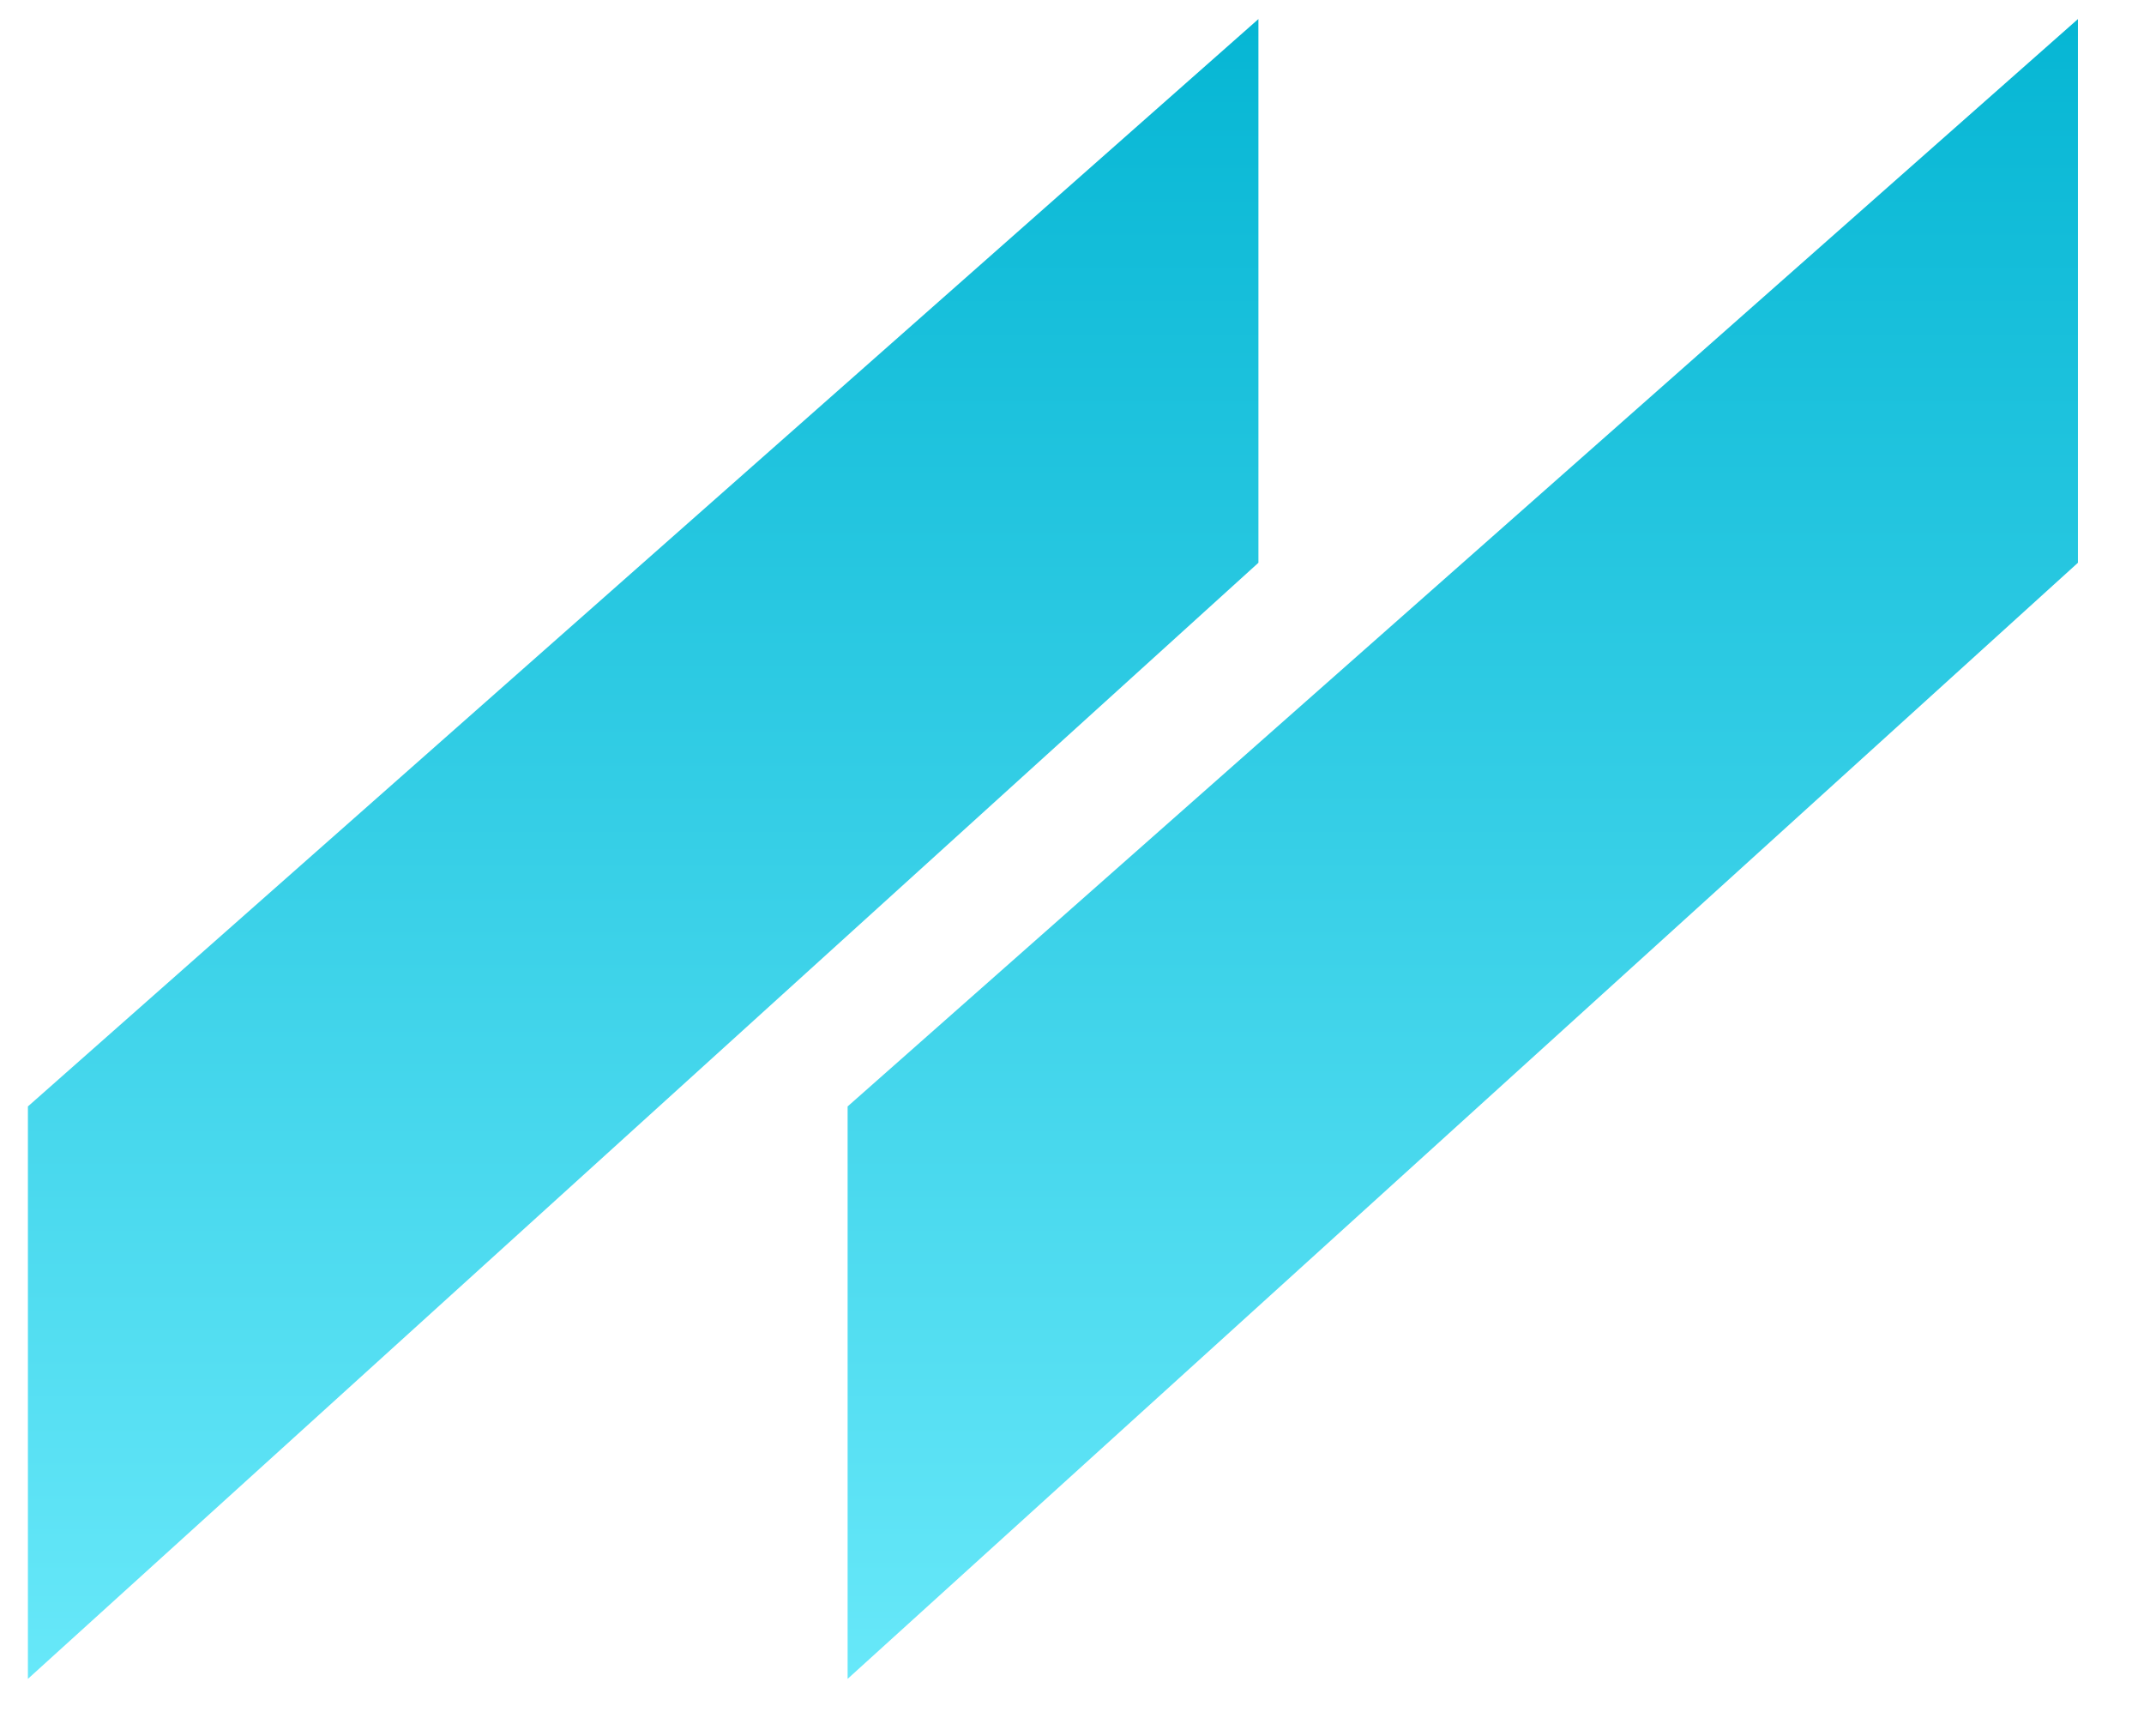
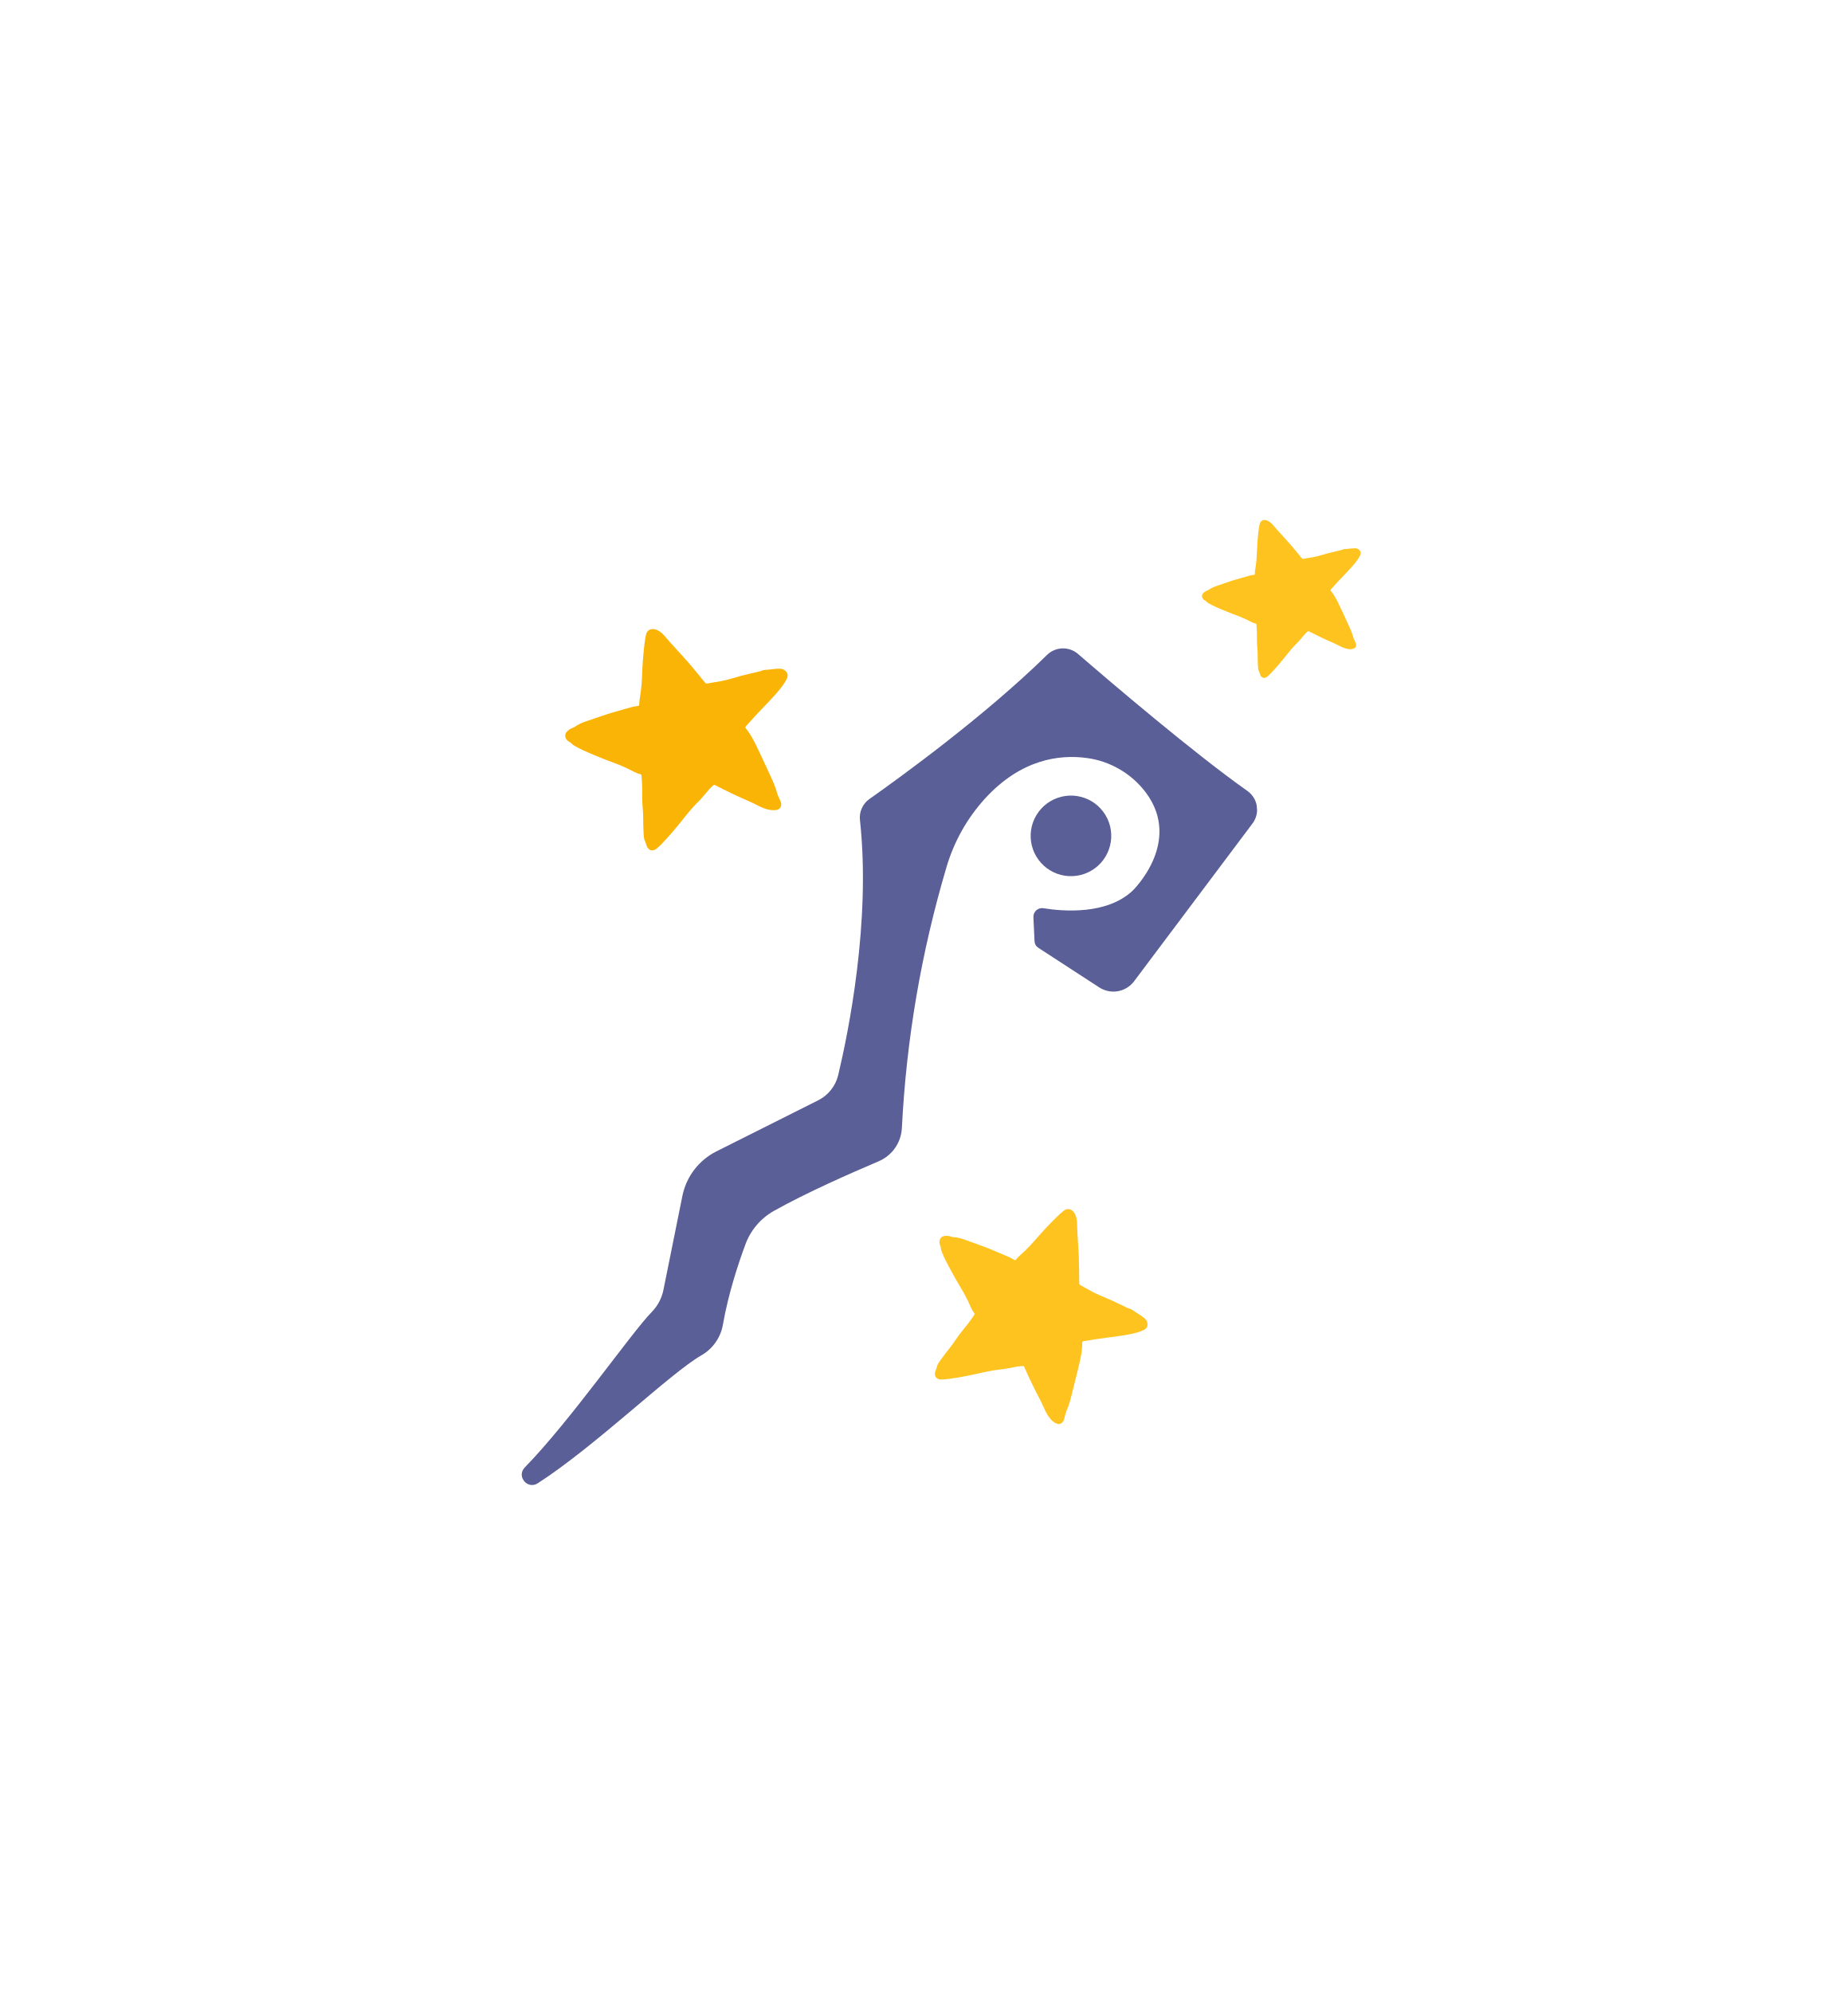
- <svg xmlns="http://www.w3.org/2000/svg" xmlns:xlink="http://www.w3.org/1999/xlink" version="1.1" preserveAspectRatio="xMidYMid meet" viewBox="344.564 330.278 111.737 91.218" width="53.87" height="43.61">
+ <svg xmlns="http://www.w3.org/2000/svg" width="51" zoomAndPan="magnify" viewBox="0 0 375 375" height="55" preserveAspectRatio="xMidYMid meet" version="1.0">
  <defs>
-     <path d="M453.3 331.28L453.3 359.85L388.64 418.5L388.64 388.42L453.3 331.28Z" id="aFZf6T5ED" />
-     <linearGradient id="gradientb2ThqnP5Op" gradientUnits="userSpaceOnUse" x1="420.97" y1="331.28" x2="420.97" y2="418.5">
-       <stop style="stop-color: #06b6d4;stop-opacity: 1" offset="0%" />
-       <stop style="stop-color: #67e8f9;stop-opacity: 1" offset="100%" />
-     </linearGradient>
-     <path d="M410.23 331.28L410.23 359.85L345.56 418.5L345.56 388.42L410.23 331.28Z" id="a9fehgwfM" />
-     <linearGradient id="gradientk1wNV9Ostb" gradientUnits="userSpaceOnUse" x1="377.89" y1="331.28" x2="377.89" y2="418.5">
-       <stop style="stop-color: #06b6d4;stop-opacity: 1" offset="0%" />
-       <stop style="stop-color: #67e8f9;stop-opacity: 1" offset="100%" />
-     </linearGradient>
+     <clipPath id="101a7ce7d3">
+       <path d="M 114 113 L 160 113 L 160 158 L 114 158 Z M 114 113 " clip-rule="nonzero" />
+     </clipPath>
+     <clipPath id="18d88c75d1">
+       <path d="M 109.734 120.062 L 154.609 105.273 L 168.223 146.586 L 123.348 161.375 Z M 109.734 120.062 " clip-rule="nonzero" />
+     </clipPath>
+     <clipPath id="63196dfc68">
+       <path d="M 109.734 120.062 L 154.609 105.273 L 168.223 146.586 L 123.348 161.375 Z M 109.734 120.062 " clip-rule="nonzero" />
+     </clipPath>
+     <clipPath id="6e2900dbfd">
+       <path d="M 244 90 L 277 90 L 277 123 L 244 123 Z M 244 90 " clip-rule="nonzero" />
+     </clipPath>
+     <clipPath id="48403fba67">
+       <path d="M 240.43 95.898 L 272.484 85.336 L 282.109 114.539 L 250.055 125.105 Z M 240.43 95.898 " clip-rule="nonzero" />
+     </clipPath>
+     <clipPath id="507ac97657">
+       <path d="M 240.43 95.898 L 272.484 85.336 L 282.109 114.539 L 250.055 125.105 Z M 240.43 95.898 " clip-rule="nonzero" />
+     </clipPath>
+     <clipPath id="456dee869f">
+       <path d="M 189 230 L 233 230 L 233 275 L 189 275 Z M 189 230 " clip-rule="nonzero" />
+     </clipPath>
+     <clipPath id="e3f3bc7b6f">
+       <path d="M 196.078 222.512 L 238.91 238.594 L 224.145 277.914 L 181.312 261.832 Z M 196.078 222.512 " clip-rule="nonzero" />
+     </clipPath>
+     <clipPath id="700ff487bd">
+       <path d="M 196.078 222.512 L 238.91 238.594 L 224.145 277.914 L 181.312 261.832 Z M 196.078 222.512 " clip-rule="nonzero" />
+     </clipPath>
+     <clipPath id="7ea4f77118">
+       <path d="M 105 116 L 256 116 L 256 287 L 105 287 Z M 105 116 " clip-rule="nonzero" />
+     </clipPath>
+     <clipPath id="3a6858e150">
+       <path d="M 91.426 126.918 L 252.105 113.355 L 265.668 274.031 L 104.992 287.598 Z M 91.426 126.918 " clip-rule="nonzero" />
+     </clipPath>
+     <clipPath id="7097315009">
+       <path d="M 91.426 126.918 L 252.105 113.355 L 265.668 274.031 L 104.992 287.598 Z M 91.426 126.918 " clip-rule="nonzero" />
+     </clipPath>
+     <clipPath id="2a6b535d5e">
+       <path d="M 209 146 L 226 146 L 226 164 L 209 164 Z M 209 146 " clip-rule="nonzero" />
+     </clipPath>
+     <clipPath id="bea6b6db2e">
+       <path d="M 91.426 126.918 L 252.105 113.355 L 265.668 274.031 L 104.992 287.598 Z M 91.426 126.918 " clip-rule="nonzero" />
+     </clipPath>
+     <clipPath id="df877c98b9">
+       <path d="M 91.426 126.918 L 252.105 113.355 L 265.668 274.031 L 104.992 287.598 Z M 91.426 126.918 " clip-rule="nonzero" />
+     </clipPath>
  </defs>
-   <g>
-     <g>
-       <use xlink:href="#aFZf6T5ED" opacity="1" fill="url(#gradientb2ThqnP5Op)" />
+   <g clip-path="url(#101a7ce7d3)">
+     <g clip-path="url(#18d88c75d1)">
+       <g clip-path="url(#63196dfc68)">
+         <path fill="#fab406" d="M 130.824 155.828 C 130.652 155.199 130.652 154.621 130.629 154.051 C 130.527 152.453 130.629 150.855 130.461 149.27 C 130.328 147.93 130.363 146.605 130.359 145.27 C 130.363 144.453 130.27 143.633 130.223 142.809 C 130.223 142.621 130.148 142.504 129.969 142.469 C 129.008 142.242 128.188 141.695 127.309 141.285 C 126.066 140.703 124.789 140.203 123.5 139.738 C 122.266 139.297 121.074 138.766 119.859 138.27 C 118.871 137.848 117.887 137.414 116.945 136.887 C 116.582 136.688 116.223 136.488 115.949 136.164 C 115.836 136.035 115.672 135.969 115.527 135.887 C 114.922 135.555 114.613 134.867 114.789 134.289 C 114.844 134.102 114.965 133.957 115.086 133.824 C 115.418 133.477 115.816 133.203 116.273 133.055 C 116.41 133.008 116.535 132.953 116.648 132.871 C 117.336 132.371 118.09 132.039 118.898 131.762 C 120 131.375 121.105 131 122.215 130.633 C 122.91 130.406 123.594 130.156 124.297 129.961 C 125.594 129.582 126.879 129.215 128.18 128.859 C 128.637 128.73 129.109 128.668 129.582 128.598 C 129.695 128.57 129.754 128.539 129.75 128.422 C 129.758 127.512 129.973 126.621 130.078 125.727 C 130.211 124.652 130.305 123.57 130.336 122.484 C 130.406 120.332 130.566 118.199 130.82 116.059 C 130.883 115.492 130.992 114.938 131.09 114.371 C 131.332 112.945 132.477 112.77 133.445 113.23 C 134.051 113.527 134.539 113.957 134.969 114.477 C 136.484 116.273 138.125 117.953 139.664 119.719 C 140.84 121.066 141.953 122.473 143.098 123.859 C 143.238 124.035 143.367 124.102 143.621 124.051 C 144.543 123.867 145.48 123.734 146.406 123.57 C 146.918 123.473 147.43 123.34 147.934 123.211 C 148.832 122.961 149.723 122.691 150.625 122.453 C 151.617 122.199 152.625 121.984 153.617 121.738 C 153.957 121.652 154.309 121.605 154.637 121.453 C 155.043 121.258 155.496 121.297 155.93 121.25 C 156.703 121.16 157.484 121.055 158.277 121.055 C 158.727 121.059 159.137 121.188 159.473 121.523 C 159.891 121.93 160.004 122.426 159.77 122.965 C 159.48 123.625 159.07 124.223 158.633 124.793 C 157.031 126.891 155.094 128.691 153.312 130.637 C 152.676 131.332 152.051 132.047 151.414 132.738 C 151.277 132.891 151.25 132.996 151.391 133.164 C 152.402 134.375 153.094 135.793 153.773 137.199 C 154.625 139 155.48 140.812 156.309 142.633 C 156.848 143.801 157.395 144.969 157.727 146.219 C 157.871 146.773 158.133 147.277 158.375 147.793 C 158.691 148.469 158.648 149.051 158.223 149.449 C 157.996 149.656 157.723 149.73 157.426 149.758 C 156.59 149.844 155.82 149.66 155.043 149.375 C 154.074 149.02 153.203 148.457 152.254 148.059 C 149.859 147.027 147.5 145.902 145.18 144.703 C 145.023 144.625 144.906 144.629 144.777 144.742 C 144.496 145 144.211 145.246 143.953 145.543 C 143.184 146.438 142.461 147.359 141.617 148.184 C 140.414 149.371 139.363 150.699 138.309 152.027 C 137.055 153.598 135.75 155.129 134.359 156.582 C 134.023 156.926 133.676 157.266 133.293 157.57 C 132.527 158.191 131.695 158.004 131.305 157.102 C 131.145 156.648 131.027 156.188 130.824 155.828 Z M 130.824 155.828 " fill-opacity="1" fill-rule="nonzero" />
+       </g>
    </g>
-     <g>
-       <use xlink:href="#a9fehgwfM" opacity="1" fill="url(#gradientk1wNV9Ostb)" />
+   </g>
+   <g clip-path="url(#6e2900dbfd)">
+     <g clip-path="url(#48403fba67)">
+       <g clip-path="url(#507ac97657)">
+         <path fill="#ffc31f" d="M 255.48 121.418 C 255.359 120.969 255.355 120.555 255.34 120.148 C 255.27 119.008 255.34 117.871 255.223 116.738 C 255.125 115.781 255.152 114.836 255.148 113.883 C 255.152 113.301 255.086 112.715 255.051 112.129 C 255.051 111.992 254.996 111.91 254.871 111.883 C 254.184 111.723 253.602 111.332 252.973 111.043 C 252.086 110.625 251.176 110.266 250.254 109.938 C 249.375 109.621 248.523 109.242 247.656 108.887 C 246.949 108.59 246.25 108.281 245.578 107.902 C 245.32 107.758 245.062 107.617 244.867 107.387 C 244.785 107.293 244.672 107.246 244.566 107.188 C 244.133 106.953 243.914 106.461 244.039 106.047 C 244.078 105.914 244.164 105.812 244.25 105.715 C 244.488 105.469 244.77 105.273 245.098 105.168 C 245.195 105.133 245.285 105.098 245.367 105.035 C 245.855 104.68 246.395 104.445 246.973 104.246 C 247.758 103.969 248.547 103.703 249.336 103.441 C 249.832 103.277 250.32 103.098 250.824 102.961 C 251.746 102.688 252.664 102.43 253.594 102.172 C 253.918 102.082 254.258 102.039 254.594 101.988 C 254.672 101.969 254.715 101.945 254.715 101.863 C 254.719 101.211 254.871 100.578 254.949 99.938 C 255.043 99.172 255.109 98.402 255.133 97.625 C 255.184 96.09 255.297 94.566 255.477 93.039 C 255.52 92.637 255.602 92.242 255.672 91.84 C 255.84 90.82 256.66 90.695 257.352 91.023 C 257.781 91.234 258.129 91.543 258.438 91.914 C 259.516 93.195 260.688 94.395 261.785 95.652 C 262.625 96.613 263.422 97.617 264.234 98.605 C 264.336 98.734 264.43 98.781 264.609 98.746 C 265.266 98.613 265.938 98.52 266.598 98.402 C 266.965 98.332 267.328 98.238 267.688 98.145 C 268.328 97.965 268.965 97.773 269.609 97.605 C 270.316 97.422 271.035 97.27 271.742 97.094 C 271.984 97.031 272.234 97 272.469 96.891 C 272.762 96.75 273.082 96.781 273.391 96.746 C 273.945 96.68 274.5 96.605 275.066 96.605 C 275.387 96.609 275.68 96.699 275.918 96.941 C 276.219 97.23 276.301 97.582 276.133 97.969 C 275.926 98.441 275.633 98.867 275.32 99.273 C 274.18 100.77 272.797 102.055 271.523 103.441 C 271.07 103.938 270.625 104.449 270.172 104.941 C 270.07 105.051 270.055 105.125 270.152 105.246 C 270.875 106.109 271.371 107.121 271.852 108.125 C 272.461 109.41 273.074 110.703 273.66 112 C 274.047 112.836 274.438 113.668 274.672 114.562 C 274.777 114.957 274.965 115.316 275.137 115.684 C 275.363 116.164 275.332 116.578 275.027 116.863 C 274.867 117.012 274.672 117.066 274.461 117.086 C 273.863 117.148 273.316 117.016 272.758 116.812 C 272.066 116.559 271.445 116.156 270.77 115.871 C 269.059 115.137 267.379 114.332 265.723 113.48 C 265.609 113.422 265.527 113.426 265.434 113.504 C 265.234 113.691 265.031 113.867 264.848 114.078 C 264.297 114.715 263.781 115.375 263.18 115.961 C 262.32 116.809 261.57 117.758 260.82 118.703 C 259.926 119.824 258.996 120.918 258.004 121.953 C 257.766 122.199 257.516 122.441 257.238 122.66 C 256.695 123.102 256.102 122.969 255.824 122.324 C 255.707 122 255.625 121.672 255.48 121.418 Z M 255.48 121.418 " fill-opacity="1" fill-rule="nonzero" />
+       </g>
+     </g>
+   </g>
+   <g clip-path="url(#456dee869f)">
+     <g clip-path="url(#e3f3bc7b6f)">
+       <g clip-path="url(#700ff487bd)">
+         <path fill="#ffc31f" d="M 190.246 262.527 C 190.5 261.945 190.852 261.504 191.184 261.055 C 192.082 259.781 193.133 258.633 193.977 257.324 C 194.691 256.227 195.527 255.246 196.34 254.23 C 196.84 253.613 197.27 252.934 197.738 252.281 C 197.852 252.137 197.867 252 197.754 251.863 C 197.164 251.105 196.875 250.191 196.457 249.344 C 195.871 248.145 195.207 246.984 194.512 245.848 C 193.848 244.758 193.266 243.625 192.648 242.508 C 192.152 241.586 191.672 240.656 191.281 239.68 C 191.129 239.309 190.977 238.934 190.965 238.523 C 190.957 238.355 190.875 238.207 190.812 238.059 C 190.559 237.434 190.742 236.723 191.23 236.391 C 191.387 236.285 191.562 236.246 191.738 236.219 C 192.203 236.16 192.668 236.195 193.109 236.359 C 193.242 236.41 193.371 236.445 193.508 236.453 C 194.332 236.492 195.109 236.703 195.891 236.984 C 196.961 237.363 198.031 237.754 199.094 238.152 C 199.762 238.402 200.434 238.633 201.086 238.914 C 202.301 239.414 203.5 239.922 204.707 240.445 C 205.129 240.629 205.527 240.871 205.93 241.105 C 206.027 241.152 206.094 241.164 206.164 241.074 C 206.727 240.387 207.43 239.844 208.059 239.23 C 208.812 238.496 209.543 237.73 210.23 236.926 C 211.602 235.336 213.023 233.816 214.523 232.348 C 214.914 231.957 215.34 231.602 215.758 231.234 C 216.809 230.297 217.789 230.863 218.242 231.805 C 218.52 232.398 218.625 233.023 218.637 233.68 C 218.688 235.965 218.906 238.246 218.996 240.52 C 219.066 242.266 219.055 244.012 219.074 245.762 C 219.074 245.98 219.133 246.109 219.355 246.227 C 220.168 246.648 220.957 247.121 221.762 247.562 C 222.211 247.801 222.68 248.012 223.141 248.219 C 223.973 248.582 224.816 248.922 225.645 249.289 C 226.555 249.703 227.449 250.152 228.352 250.574 C 228.66 250.715 228.957 250.895 229.301 250.977 C 229.727 251.082 230.047 251.387 230.402 251.613 C 231.047 252.02 231.703 252.418 232.305 252.898 C 232.641 253.18 232.875 253.523 232.922 253.984 C 232.992 254.547 232.777 254.992 232.27 255.258 C 231.645 255.586 230.973 255.789 230.293 255.953 C 227.797 256.57 225.227 256.75 222.688 257.141 C 221.781 257.277 220.871 257.438 219.965 257.578 C 219.766 257.605 219.684 257.668 219.688 257.883 C 219.715 259.422 219.375 260.918 219.031 262.398 C 218.578 264.285 218.121 266.184 217.637 268.066 C 217.332 269.285 217.035 270.508 216.523 271.656 C 216.297 272.168 216.188 272.711 216.055 273.246 C 215.883 273.949 215.496 274.367 214.93 274.41 C 214.629 274.426 214.379 274.32 214.137 274.16 C 213.449 273.715 212.977 273.105 212.559 272.41 C 212.043 271.551 211.727 270.59 211.25 269.711 C 210.059 267.465 208.961 265.172 207.93 262.848 C 207.859 262.691 207.766 262.621 207.602 262.629 C 207.23 262.652 206.863 262.668 206.484 262.734 C 205.355 262.941 204.242 263.203 203.105 263.312 C 201.465 263.48 199.855 263.844 198.246 264.211 C 196.336 264.637 194.41 265 192.469 265.254 C 192.004 265.312 191.531 265.355 191.055 265.352 C 190.098 265.355 189.582 264.707 189.832 263.785 C 189.988 263.34 190.18 262.922 190.246 262.527 Z M 190.246 262.527 " fill-opacity="1" fill-rule="nonzero" />
+       </g>
+     </g>
+   </g>
+   <g clip-path="url(#7ea4f77118)">
+     <g clip-path="url(#3a6858e150)">
+       <g clip-path="url(#7097315009)">
+         <path fill="#5b5f97" d="M 253.207 145.863 C 242.355 138.195 225.805 124.086 218.832 118.059 C 218.391 117.676 217.895 117.391 217.344 117.195 C 216.797 117 216.23 116.91 215.645 116.93 C 215.062 116.949 214.504 117.07 213.969 117.301 C 213.434 117.531 212.957 117.848 212.539 118.258 C 199.848 130.719 182.609 143.195 176.492 147.504 C 175.805 147.988 175.289 148.617 174.945 149.387 C 174.598 150.152 174.473 150.957 174.566 151.793 C 176.82 172.41 172.191 194.984 170.156 203.535 C 169.891 204.652 169.398 205.66 168.688 206.559 C 167.977 207.457 167.105 208.164 166.082 208.68 L 145.414 219.051 C 144.539 219.492 143.719 220.027 142.965 220.652 C 142.207 221.277 141.531 221.984 140.934 222.766 C 140.336 223.543 139.836 224.383 139.43 225.277 C 139.023 226.172 138.723 227.102 138.527 228.066 L 134.68 247.129 C 134.328 248.879 133.527 250.391 132.285 251.668 C 128.098 255.957 115.832 273.68 106.527 283.211 C 104.789 284.992 107.066 287.773 109.16 286.426 C 120.988 278.797 136.004 264.109 142.363 260.457 C 143.516 259.801 144.473 258.93 145.238 257.844 C 146.004 256.762 146.504 255.562 146.738 254.258 C 147.855 247.887 149.883 241.77 151.336 237.875 C 151.867 236.441 152.629 235.148 153.621 233.988 C 154.609 232.828 155.773 231.875 157.102 231.125 C 163.621 227.457 172.883 223.379 178.352 221.062 C 179.023 220.777 179.641 220.406 180.207 219.949 C 180.773 219.492 181.266 218.965 181.684 218.367 C 182.102 217.773 182.426 217.129 182.664 216.441 C 182.902 215.75 183.035 215.043 183.074 214.316 C 183.984 196.297 187.004 178.641 192.129 161.344 C 193.676 156.121 196.273 151.488 199.922 147.445 C 207.301 139.367 215.133 138.453 220.52 139.172 C 222.914 139.48 225.156 140.242 227.246 141.453 C 229.336 142.66 231.109 144.23 232.57 146.152 C 240.16 156.289 229.879 166.152 229.879 166.152 C 224.633 171.043 215.84 170.332 211.809 169.68 C 211.547 169.637 211.289 169.652 211.039 169.727 C 210.785 169.801 210.559 169.922 210.363 170.098 C 210.164 170.273 210.016 170.484 209.91 170.727 C 209.809 170.969 209.766 171.223 209.777 171.484 L 210 176.34 C 210.027 176.938 210.289 177.398 210.793 177.727 L 223.145 185.758 C 223.422 185.938 223.715 186.09 224.02 186.215 C 224.324 186.34 224.641 186.434 224.965 186.5 C 225.285 186.566 225.613 186.602 225.945 186.605 C 226.273 186.609 226.602 186.582 226.93 186.527 C 227.254 186.469 227.57 186.379 227.879 186.262 C 228.188 186.145 228.484 186 228.766 185.828 C 229.047 185.656 229.309 185.457 229.555 185.234 C 229.797 185.012 230.02 184.77 230.219 184.504 L 254.254 152.469 C 254.441 152.219 254.602 151.953 254.734 151.672 C 254.871 151.391 254.973 151.098 255.051 150.793 C 255.125 150.492 255.168 150.184 255.18 149.875 C 255.195 149.562 255.176 149.25 255.129 148.945 C 255.078 148.637 255 148.336 254.891 148.043 C 254.781 147.75 254.645 147.473 254.48 147.207 C 254.316 146.941 254.125 146.699 253.91 146.473 C 253.695 146.246 253.461 146.043 253.207 145.863 Z M 253.207 145.863 " fill-opacity="1" fill-rule="nonzero" />
+       </g>
+     </g>
+   </g>
+   <g clip-path="url(#2a6b535d5e)">
+     <g clip-path="url(#bea6b6db2e)">
+       <g clip-path="url(#df877c98b9)">
+         <path fill="#5b5f97" d="M 217.77 163.164 C 218.309 163.141 218.836 163.062 219.359 162.934 C 219.879 162.805 220.383 162.629 220.871 162.398 C 221.355 162.172 221.816 161.898 222.246 161.578 C 222.68 161.262 223.078 160.902 223.441 160.508 C 223.801 160.109 224.121 159.68 224.398 159.223 C 224.676 158.762 224.906 158.277 225.09 157.773 C 225.273 157.27 225.402 156.75 225.484 156.219 C 225.566 155.688 225.594 155.156 225.566 154.617 C 225.543 154.082 225.469 153.551 225.34 153.031 C 225.211 152.508 225.031 152.004 224.805 151.52 C 224.574 151.031 224.301 150.574 223.984 150.141 C 223.664 149.707 223.305 149.312 222.91 148.949 C 222.512 148.586 222.086 148.266 221.625 147.988 C 221.164 147.711 220.684 147.48 220.176 147.301 C 219.672 147.117 219.152 146.984 218.621 146.902 C 218.09 146.824 217.559 146.797 217.02 146.82 C 216.484 146.844 215.957 146.922 215.434 147.051 C 214.914 147.18 214.41 147.359 213.922 147.586 C 213.438 147.812 212.977 148.086 212.543 148.406 C 212.113 148.723 211.715 149.082 211.352 149.48 C 210.992 149.875 210.672 150.305 210.395 150.766 C 210.113 151.223 209.887 151.707 209.703 152.211 C 209.52 152.715 209.387 153.234 209.309 153.766 C 209.227 154.297 209.199 154.832 209.223 155.367 C 209.25 155.902 209.324 156.434 209.453 156.953 C 209.582 157.477 209.762 157.98 209.988 158.465 C 210.219 158.953 210.492 159.41 210.809 159.844 C 211.129 160.277 211.484 160.676 211.883 161.035 C 212.277 161.398 212.707 161.719 213.168 161.996 C 213.629 162.273 214.109 162.504 214.613 162.688 C 215.121 162.867 215.637 163 216.168 163.082 C 216.699 163.16 217.234 163.191 217.77 163.164 Z M 217.77 163.164 " fill-opacity="1" fill-rule="nonzero" />
+       </g>
    </g>
  </g>
</svg>
